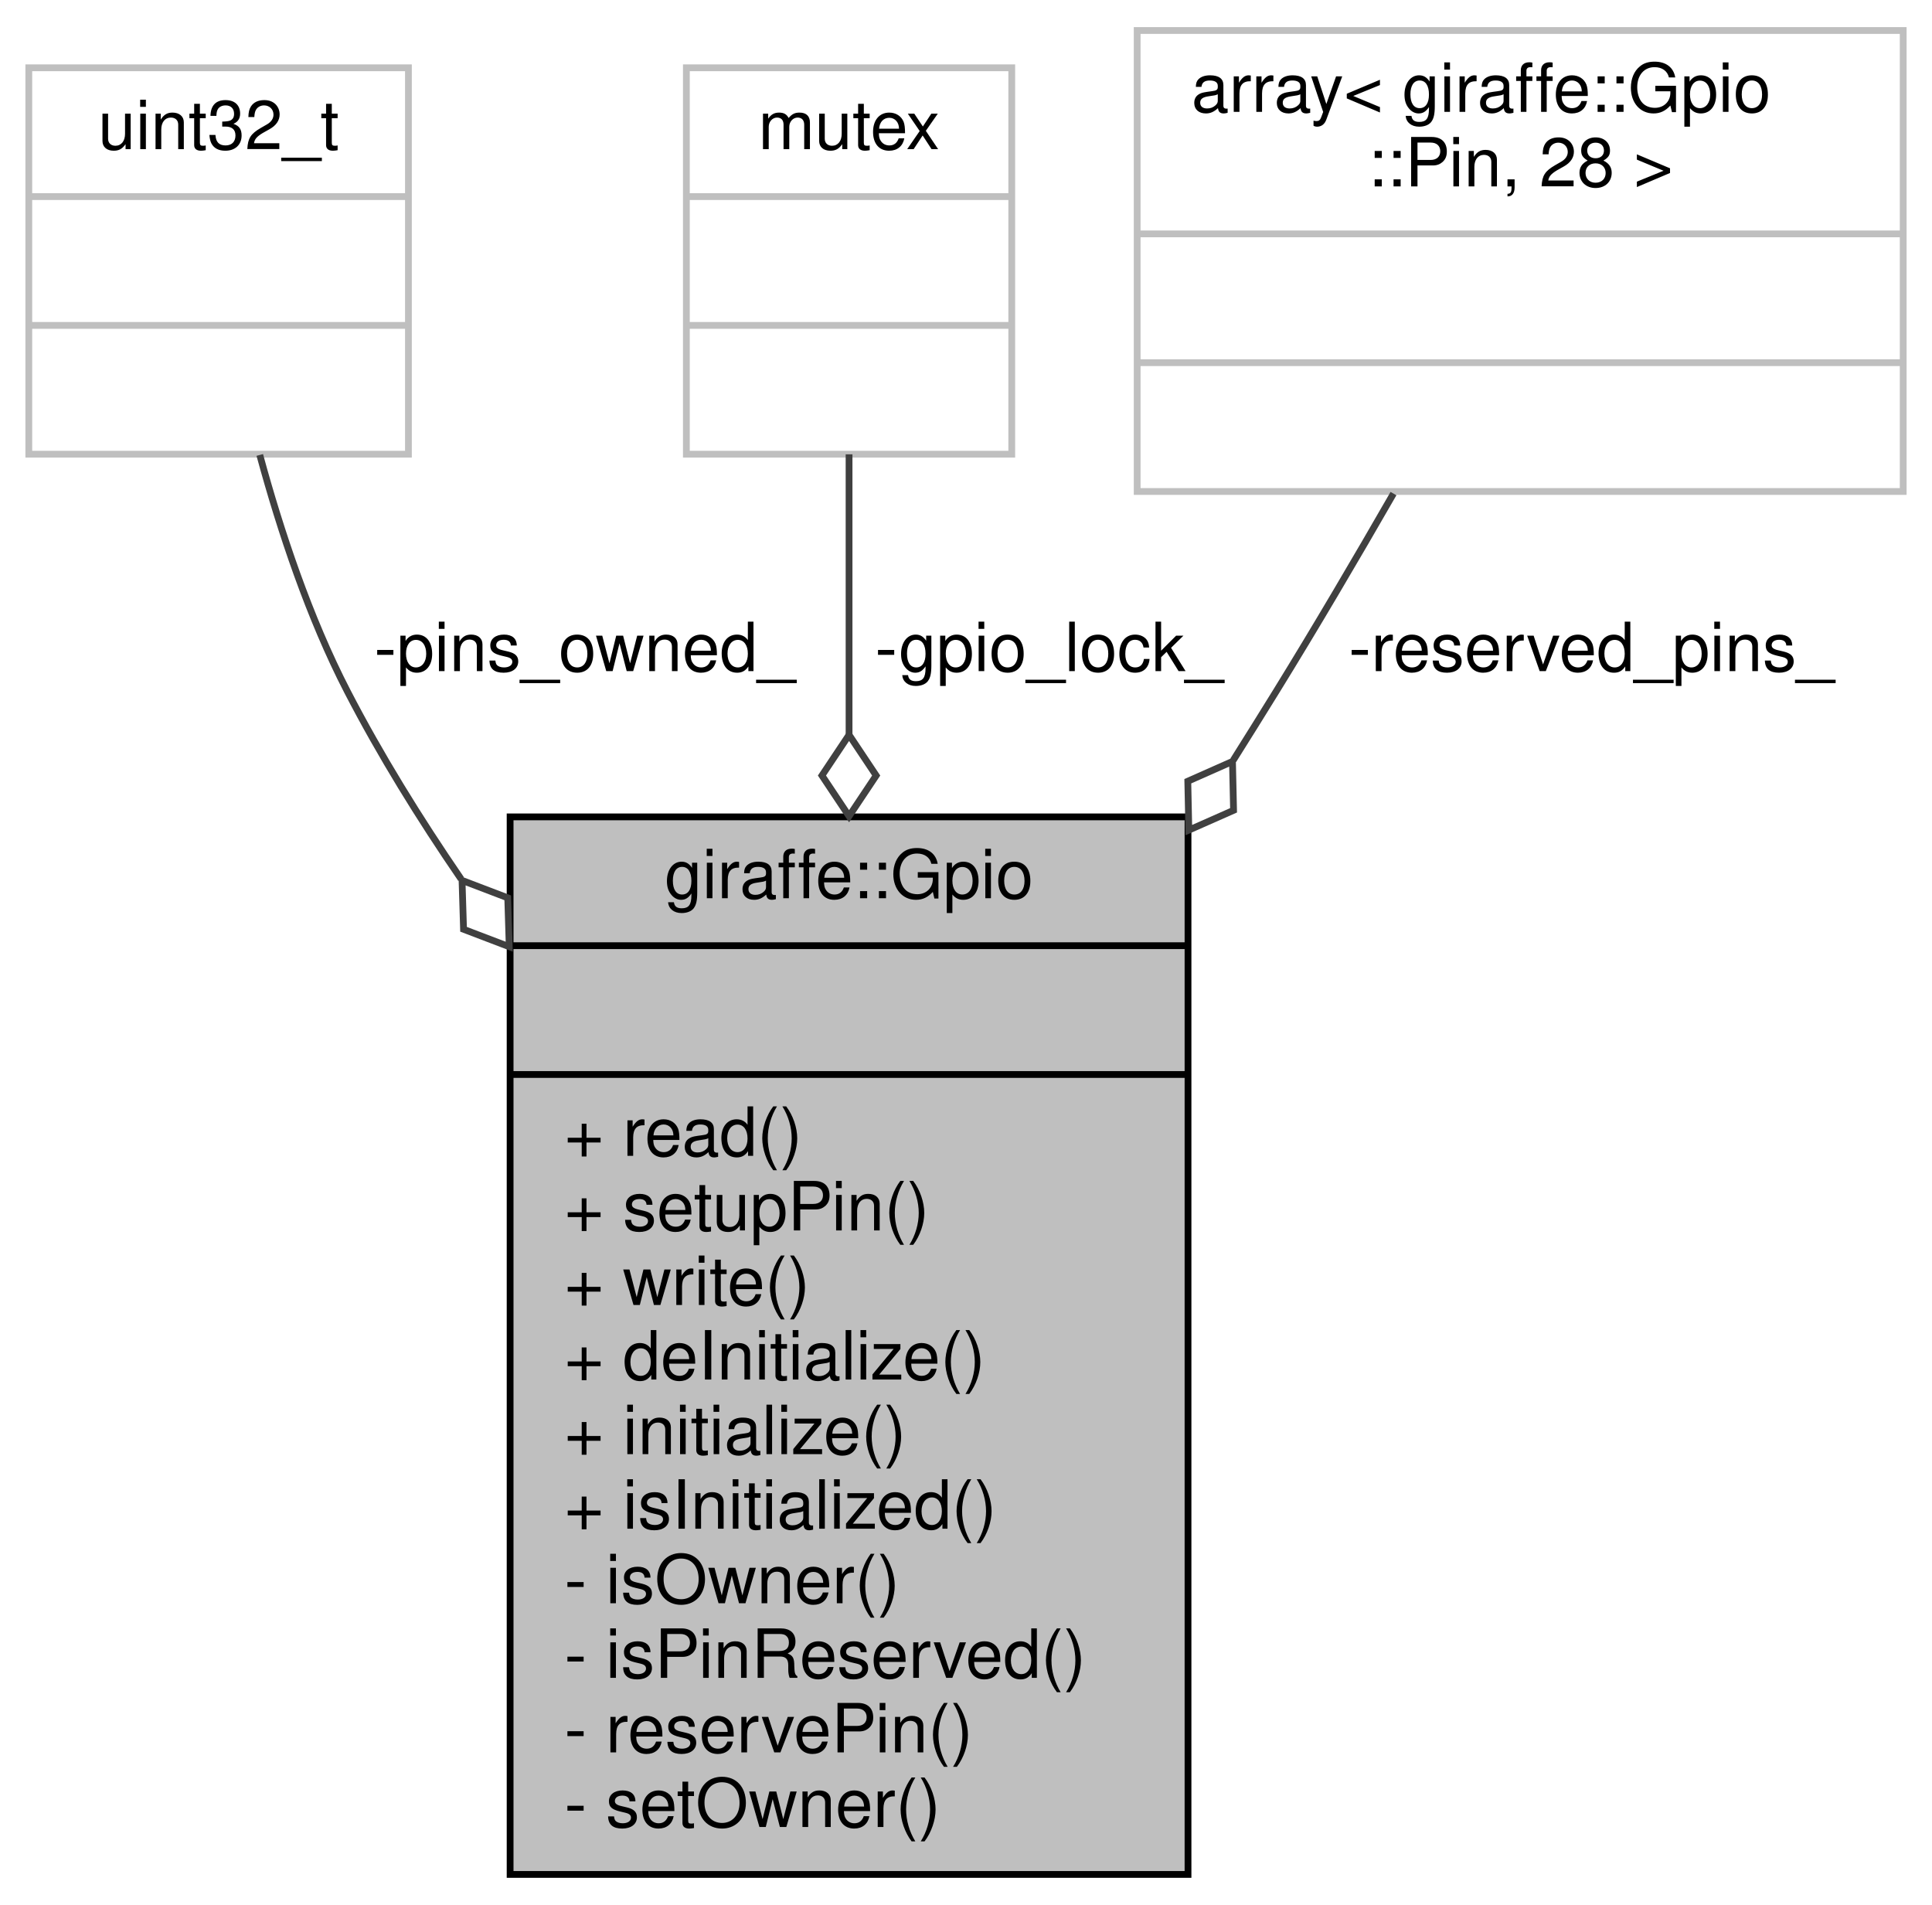
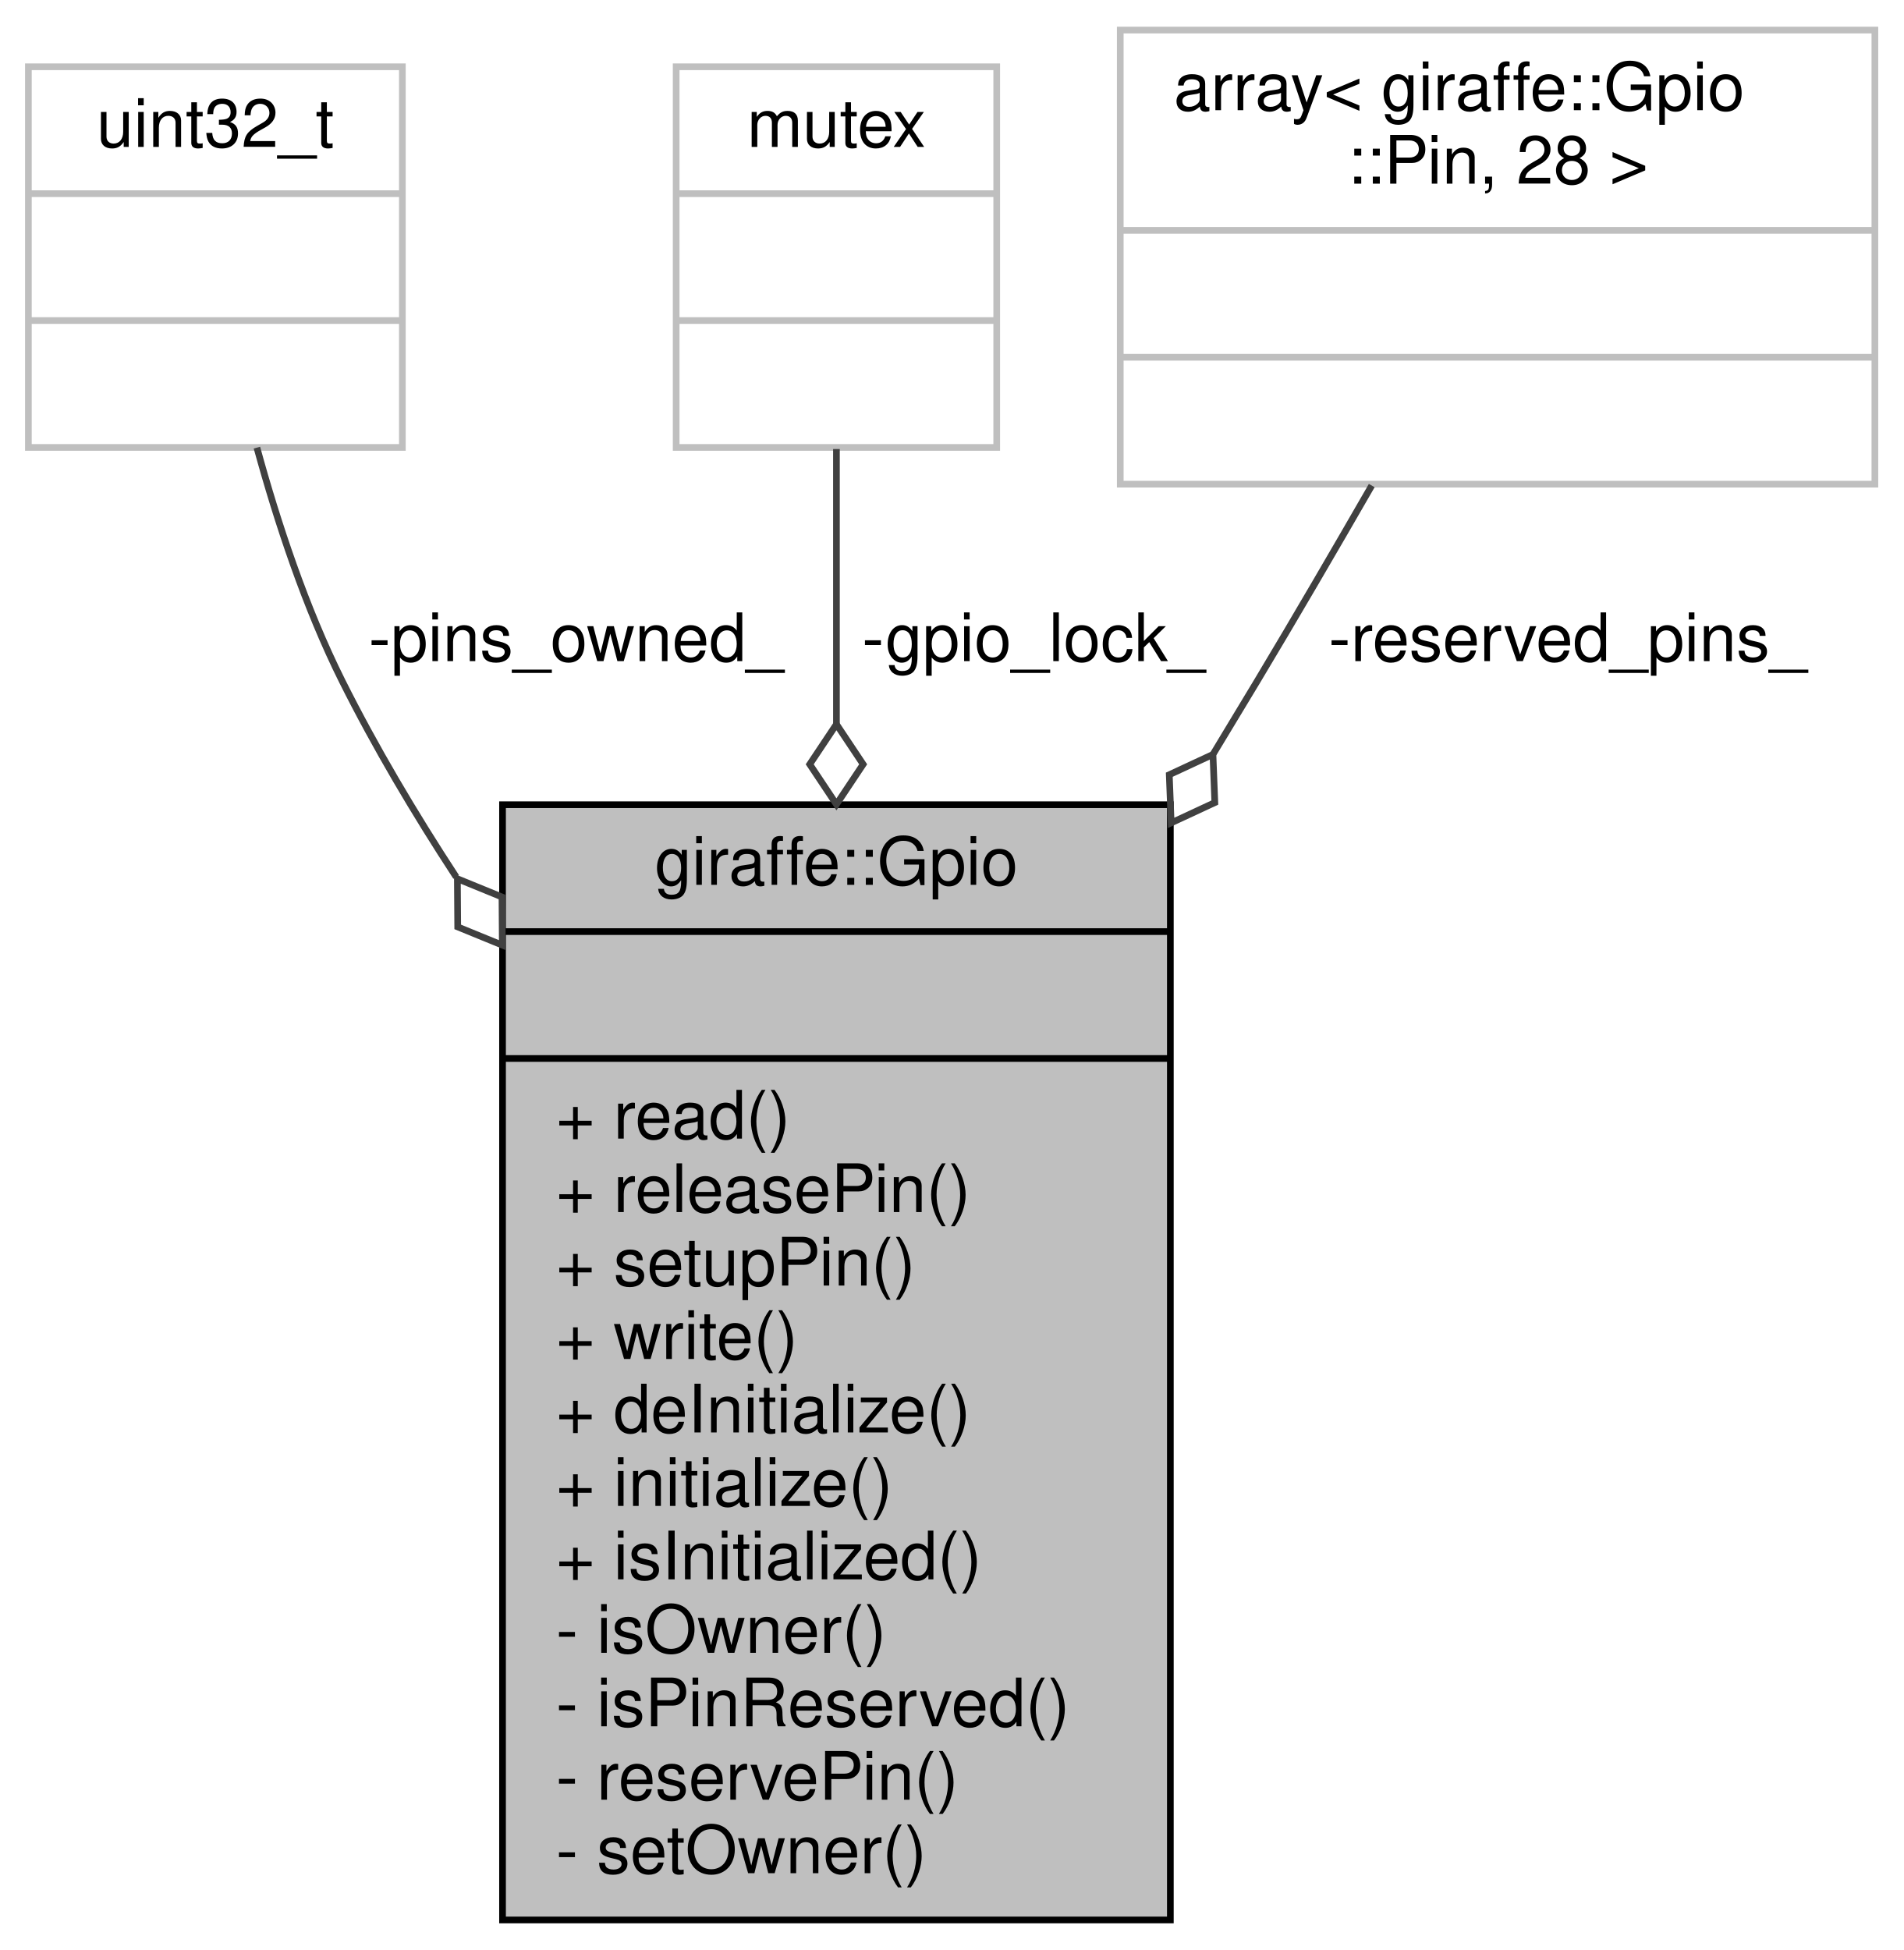
- <svg xmlns="http://www.w3.org/2000/svg" xmlns:xlink="http://www.w3.org/1999/xlink" width="285pt" height="281pt" viewBox="0.00 0.00 284.50 281.00">
-   <g id="graph0" class="graph" transform="scale(1 1) rotate(0) translate(4 277)">
+ <svg xmlns="http://www.w3.org/2000/svg" xmlns:xlink="http://www.w3.org/1999/xlink" width="285pt" height="292pt" viewBox="0.00 0.00 284.50 292.00">
+   <g id="graph0" class="graph" transform="scale(1 1) rotate(0) translate(4 288)">
    <g id="node1" class="node">
      <g id="a_node1">
        <a xlink:title="This class is used to interface extensions with the BCM Gpio pins.">
-           <polygon fill="#bfbfbf" stroke="black" points="71,-0.5 71,-156.5 171,-156.5 171,-0.5 71,-0.5" />
-           <text text-anchor="middle" x="121" y="-144.5" font-family="Helvetica,sans-Serif" font-size="10.00">giraffe::Gpio</text>
-           <polyline fill="none" stroke="black" points="71,-137.5 171,-137.5 " />
-           <text text-anchor="middle" x="121" y="-125.5" font-family="Helvetica,sans-Serif" font-size="10.00"> </text>
-           <polyline fill="none" stroke="black" points="71,-118.5 171,-118.5 " />
-           <text text-anchor="start" x="79" y="-106.5" font-family="Helvetica,sans-Serif" font-size="10.00">+ read()</text>
+           <polygon fill="#bfbfbf" stroke="black" points="71,-0.5 71,-167.5 171,-167.5 171,-0.5 71,-0.5" />
+           <text text-anchor="middle" x="121" y="-155.5" font-family="Helvetica,sans-Serif" font-size="10.00">giraffe::Gpio</text>
+           <polyline fill="none" stroke="black" points="71,-148.5 171,-148.5 " />
+           <text text-anchor="middle" x="121" y="-136.5" font-family="Helvetica,sans-Serif" font-size="10.00"> </text>
+           <polyline fill="none" stroke="black" points="71,-129.5 171,-129.5 " />
+           <text text-anchor="start" x="79" y="-117.5" font-family="Helvetica,sans-Serif" font-size="10.00">+ read()</text>
+           <text text-anchor="start" x="79" y="-106.5" font-family="Helvetica,sans-Serif" font-size="10.00">+ releasePin()</text>
          <text text-anchor="start" x="79" y="-95.5" font-family="Helvetica,sans-Serif" font-size="10.00">+ setupPin()</text>
          <text text-anchor="start" x="79" y="-84.5" font-family="Helvetica,sans-Serif" font-size="10.00">+ write()</text>
          <text text-anchor="start" x="79" y="-73.5" font-family="Helvetica,sans-Serif" font-size="10.00">+ deInitialize()</text>
          <text text-anchor="start" x="79" y="-62.5" font-family="Helvetica,sans-Serif" font-size="10.00">+ initialize()</text>
          <text text-anchor="start" x="79" y="-51.5" font-family="Helvetica,sans-Serif" font-size="10.00">+ isInitialized()</text>
          <text text-anchor="start" x="79" y="-40.5" font-family="Helvetica,sans-Serif" font-size="10.00">- isOwner()</text>
          <text text-anchor="start" x="79" y="-29.5" font-family="Helvetica,sans-Serif" font-size="10.00">- isPinReserved()</text>
          <text text-anchor="start" x="79" y="-18.5" font-family="Helvetica,sans-Serif" font-size="10.00">- reservePin()</text>
          <text text-anchor="start" x="79" y="-7.5" font-family="Helvetica,sans-Serif" font-size="10.00">- setOwner()</text>
        </a>
      </g>
    </g>
    <g id="node2" class="node">
      <g id="a_node2">
        <a xlink:title=" ">
-           <polygon fill="none" stroke="#bfbfbf" points="0,-210 0,-267 56,-267 56,-210 0,-210" />
-           <text text-anchor="middle" x="28" y="-255" font-family="Helvetica,sans-Serif" font-size="10.00">uint32_t</text>
-           <polyline fill="none" stroke="#bfbfbf" points="0,-248 56,-248 " />
-           <text text-anchor="middle" x="28" y="-236" font-family="Helvetica,sans-Serif" font-size="10.00"> </text>
-           <polyline fill="none" stroke="#bfbfbf" points="0,-229 56,-229 " />
-           <text text-anchor="middle" x="28" y="-217" font-family="Helvetica,sans-Serif" font-size="10.00"> </text>
+           <polygon fill="none" stroke="#bfbfbf" points="0,-221 0,-278 56,-278 56,-221 0,-221" />
+           <text text-anchor="middle" x="28" y="-266" font-family="Helvetica,sans-Serif" font-size="10.00">uint32_t</text>
+           <polyline fill="none" stroke="#bfbfbf" points="0,-259 56,-259 " />
+           <text text-anchor="middle" x="28" y="-247" font-family="Helvetica,sans-Serif" font-size="10.00"> </text>
+           <polyline fill="none" stroke="#bfbfbf" points="0,-240 56,-240 " />
+           <text text-anchor="middle" x="28" y="-228" font-family="Helvetica,sans-Serif" font-size="10.00"> </text>
        </a>
      </g>
    </g>
    <g id="edge1" class="edge">
-       <path fill="none" stroke="#404040" d="M34.07,-209.89C37.11,-198.7 41.37,-185.88 47,-175 51.83,-165.66 57.61,-156.31 63.77,-147.33" />
-       <polygon fill="none" stroke="#404040" points="63.91,-147.13 64.13,-139.92 70.87,-137.35 70.65,-144.56 63.91,-147.13" />
-       <text text-anchor="middle" x="82" y="-178" font-family="Helvetica,sans-Serif" font-size="10.00"> -pins_owned_</text>
+       <path fill="none" stroke="#404040" d="M34.22,-220.97C37.28,-209.79 41.52,-196.95 47,-186 51.93,-176.15 57.8,-166.24 64.06,-156.68" />
+       <polygon fill="none" stroke="#404040" points="64.24,-156.41 64.29,-149.2 70.97,-146.47 70.92,-153.68 64.24,-156.41" />
+       <text text-anchor="middle" x="82" y="-189" font-family="Helvetica,sans-Serif" font-size="10.00"> -pins_owned_</text>
    </g>
    <g id="node3" class="node">
      <g id="a_node3">
        <a xlink:title=" ">
-           <polygon fill="none" stroke="#bfbfbf" points="97,-210 97,-267 145,-267 145,-210 97,-210" />
-           <text text-anchor="middle" x="121" y="-255" font-family="Helvetica,sans-Serif" font-size="10.00">mutex</text>
-           <polyline fill="none" stroke="#bfbfbf" points="97,-248 145,-248 " />
-           <text text-anchor="middle" x="121" y="-236" font-family="Helvetica,sans-Serif" font-size="10.00"> </text>
-           <polyline fill="none" stroke="#bfbfbf" points="97,-229 145,-229 " />
-           <text text-anchor="middle" x="121" y="-217" font-family="Helvetica,sans-Serif" font-size="10.00"> </text>
+           <polygon fill="none" stroke="#bfbfbf" points="97,-221 97,-278 145,-278 145,-221 97,-221" />
+           <text text-anchor="middle" x="121" y="-266" font-family="Helvetica,sans-Serif" font-size="10.00">mutex</text>
+           <polyline fill="none" stroke="#bfbfbf" points="97,-259 145,-259 " />
+           <text text-anchor="middle" x="121" y="-247" font-family="Helvetica,sans-Serif" font-size="10.00"> </text>
+           <polyline fill="none" stroke="#bfbfbf" points="97,-240 145,-240 " />
+           <text text-anchor="middle" x="121" y="-228" font-family="Helvetica,sans-Serif" font-size="10.00"> </text>
        </a>
      </g>
    </g>
    <g id="edge2" class="edge">
-       <path fill="none" stroke="#404040" d="M121,-209.98C121,-198.19 121,-183.69 121,-168.69" />
-       <polygon fill="none" stroke="#404040" points="121,-168.6 117,-162.6 121,-156.6 125,-162.6 121,-168.6" />
-       <text text-anchor="middle" x="150.5" y="-178" font-family="Helvetica,sans-Serif" font-size="10.00"> -gpio_lock_</text>
+       <path fill="none" stroke="#404040" d="M121,-220.76C121,-209.05 121,-194.65 121,-179.66" />
+       <polygon fill="none" stroke="#404040" points="121,-179.55 117,-173.55 121,-167.55 125,-173.55 121,-179.55" />
+       <text text-anchor="middle" x="150.5" y="-189" font-family="Helvetica,sans-Serif" font-size="10.00"> -gpio_lock_</text>
    </g>
    <g id="node4" class="node">
      <g id="a_node4">
        <a xlink:title=" ">
-           <polygon fill="none" stroke="#bfbfbf" points="163.5,-204.5 163.5,-272.5 276.5,-272.5 276.5,-204.5 163.5,-204.5" />
-           <text text-anchor="start" x="171.5" y="-260.5" font-family="Helvetica,sans-Serif" font-size="10.00">array&lt; giraffe::Gpio</text>
-           <text text-anchor="middle" x="220" y="-249.5" font-family="Helvetica,sans-Serif" font-size="10.00">::Pin, 28 &gt;</text>
-           <polyline fill="none" stroke="#bfbfbf" points="163.5,-242.5 276.5,-242.5 " />
-           <text text-anchor="middle" x="220" y="-230.5" font-family="Helvetica,sans-Serif" font-size="10.00"> </text>
-           <polyline fill="none" stroke="#bfbfbf" points="163.5,-223.5 276.5,-223.5 " />
-           <text text-anchor="middle" x="220" y="-211.5" font-family="Helvetica,sans-Serif" font-size="10.00"> </text>
+           <polygon fill="none" stroke="#bfbfbf" points="163.5,-215.5 163.5,-283.5 276.5,-283.5 276.5,-215.5 163.5,-215.5" />
+           <text text-anchor="start" x="171.5" y="-271.5" font-family="Helvetica,sans-Serif" font-size="10.00">array&lt; giraffe::Gpio</text>
+           <text text-anchor="middle" x="220" y="-260.5" font-family="Helvetica,sans-Serif" font-size="10.00">::Pin, 28 &gt;</text>
+           <polyline fill="none" stroke="#bfbfbf" points="163.5,-253.5 276.5,-253.5 " />
+           <text text-anchor="middle" x="220" y="-241.5" font-family="Helvetica,sans-Serif" font-size="10.00"> </text>
+           <polyline fill="none" stroke="#bfbfbf" points="163.5,-234.5 276.5,-234.5 " />
+           <text text-anchor="middle" x="220" y="-222.5" font-family="Helvetica,sans-Serif" font-size="10.00"> </text>
        </a>
      </g>
    </g>
    <g id="edge3" class="edge">
-       <path fill="none" stroke="#404040" d="M201.31,-204.19C195.85,-194.69 189.79,-184.38 184,-175 181.94,-171.66 179.82,-168.27 177.67,-164.85" />
-       <polygon fill="none" stroke="#404040" points="177.56,-164.68 170.97,-161.76 171.12,-154.55 177.72,-157.47 177.56,-164.68" />
-       <text text-anchor="middle" x="230.5" y="-178" font-family="Helvetica,sans-Serif" font-size="10.00"> -reserved_pins_</text>
+       <path fill="none" stroke="#404040" d="M201.16,-215.29C195.69,-205.79 189.67,-195.45 184,-186 181.86,-182.44 179.67,-178.81 177.45,-175.15" />
+       <polygon fill="none" stroke="#404040" points="177.38,-175.03 170.84,-171.99 171.12,-164.78 177.66,-167.82 177.38,-175.03" />
+       <text text-anchor="middle" x="230.5" y="-189" font-family="Helvetica,sans-Serif" font-size="10.00"> -reserved_pins_</text>
    </g>
  </g>
</svg>
